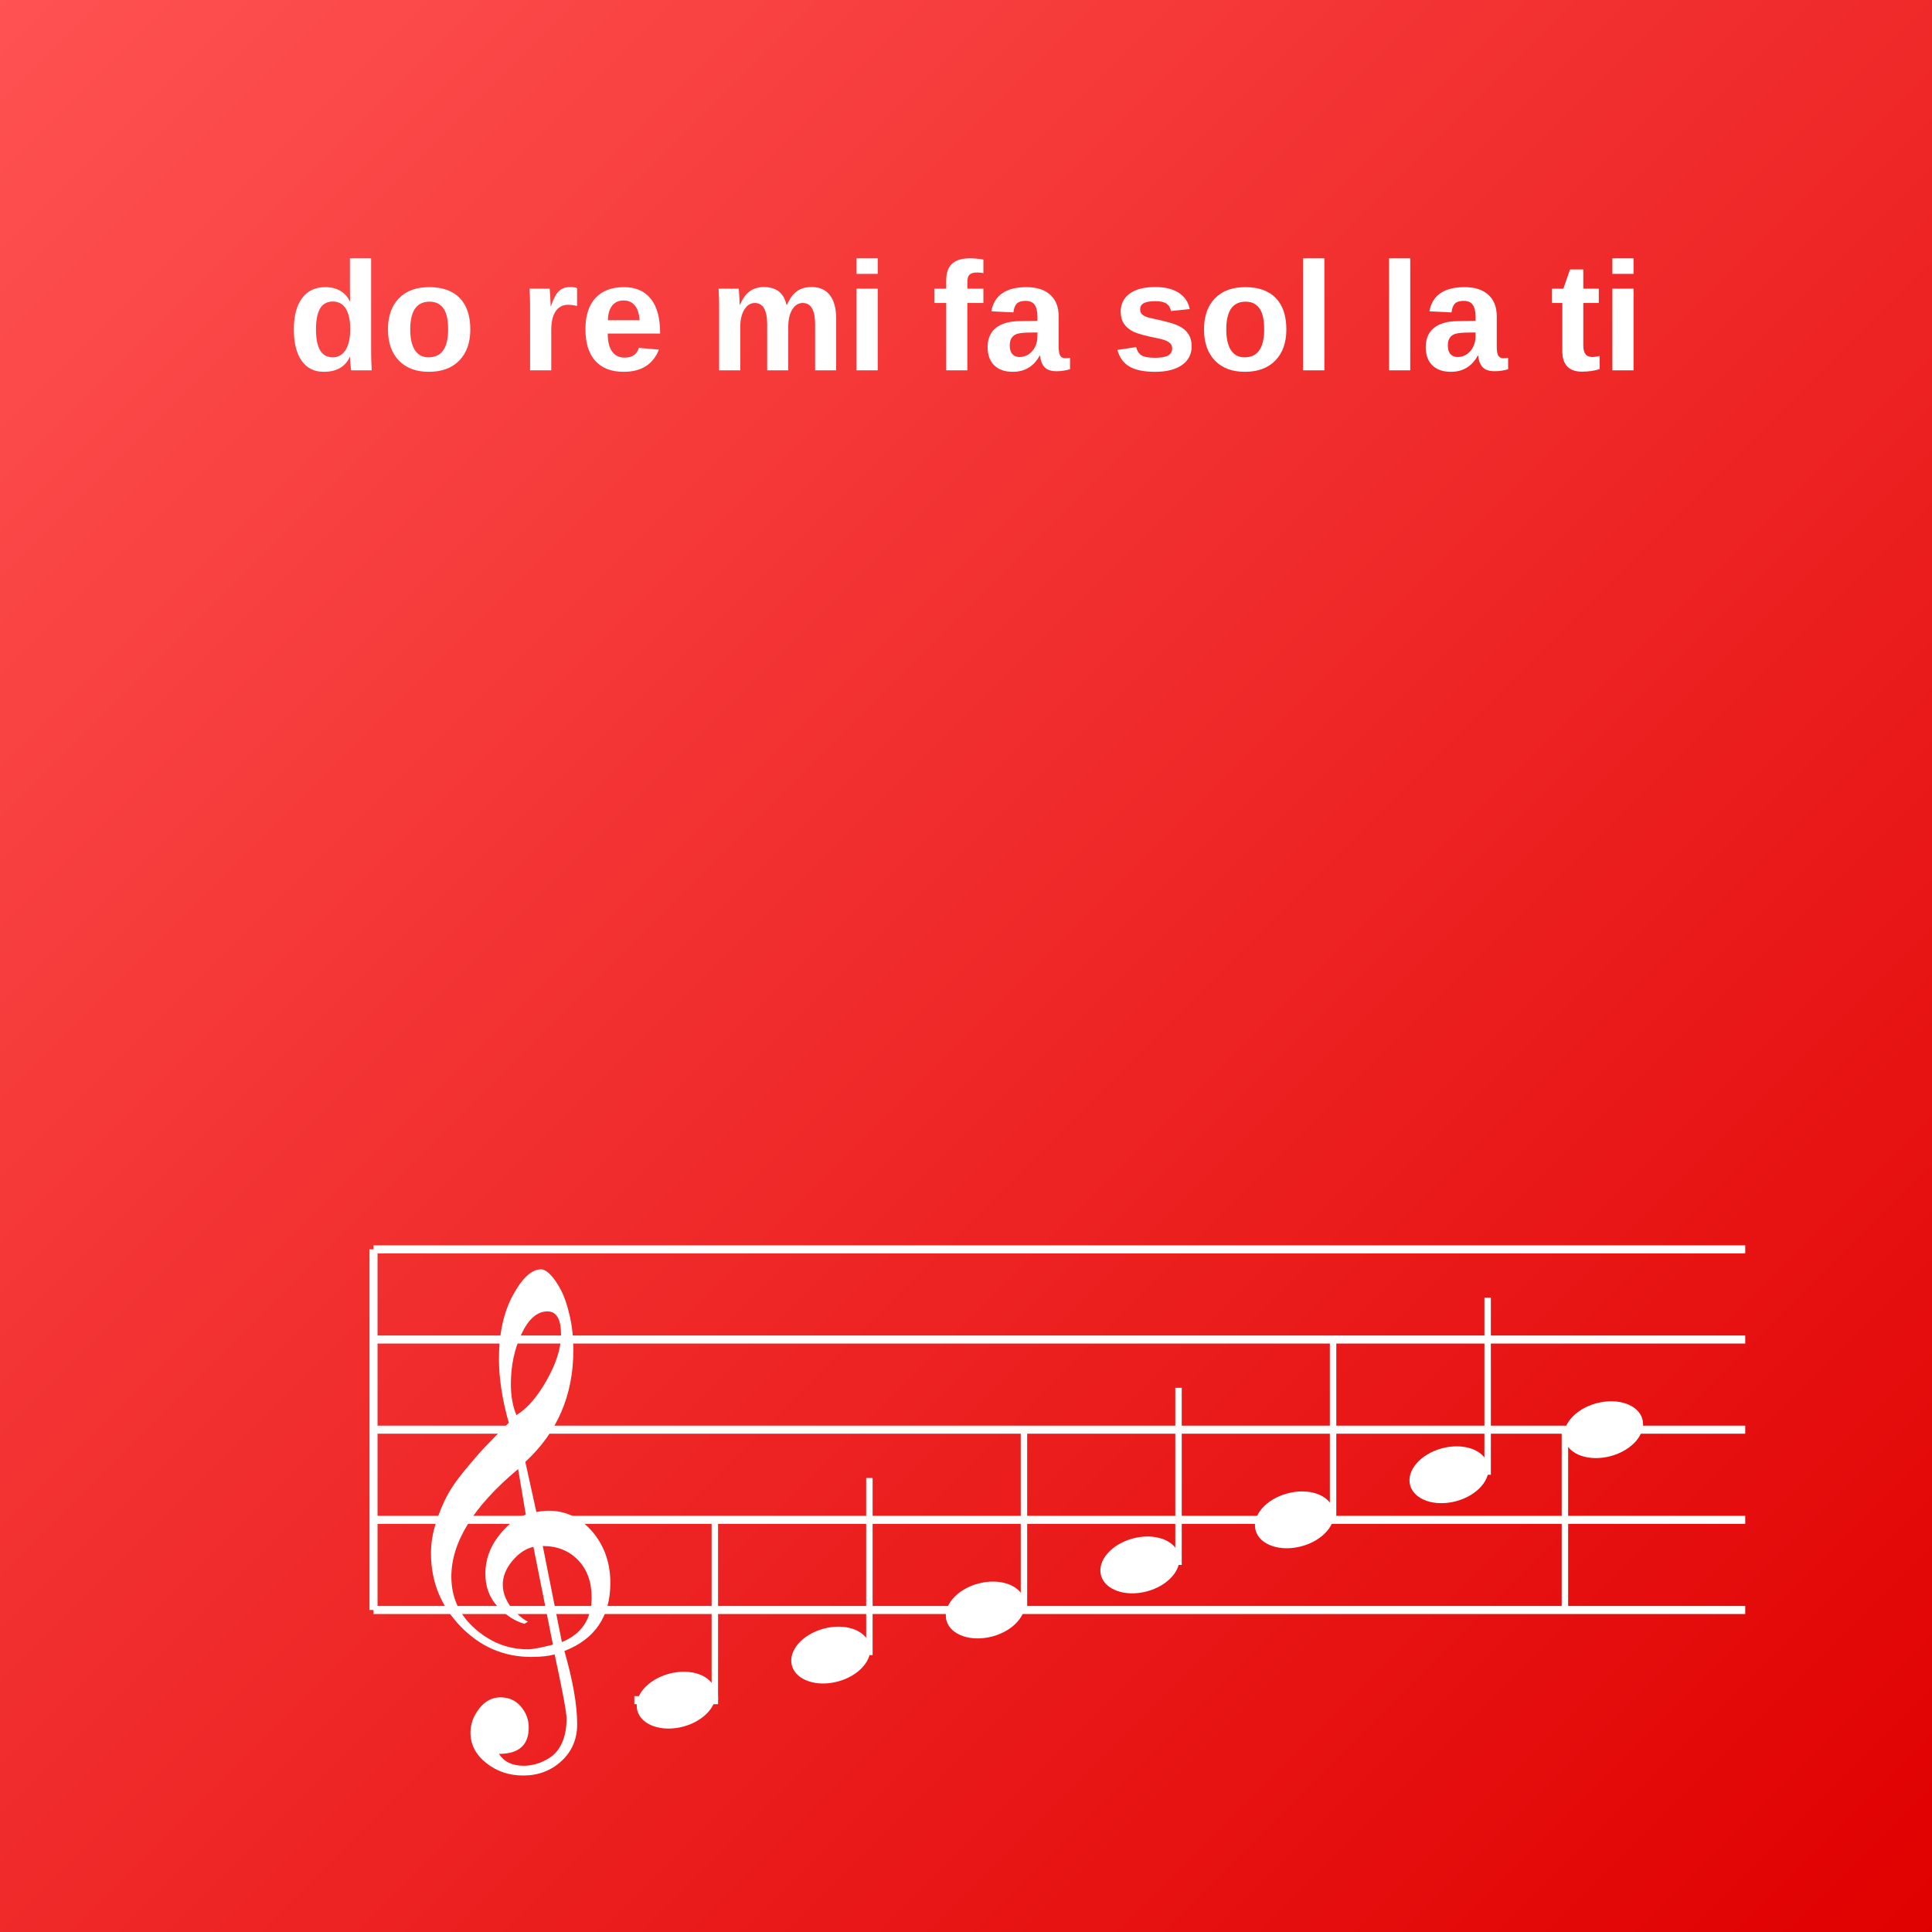
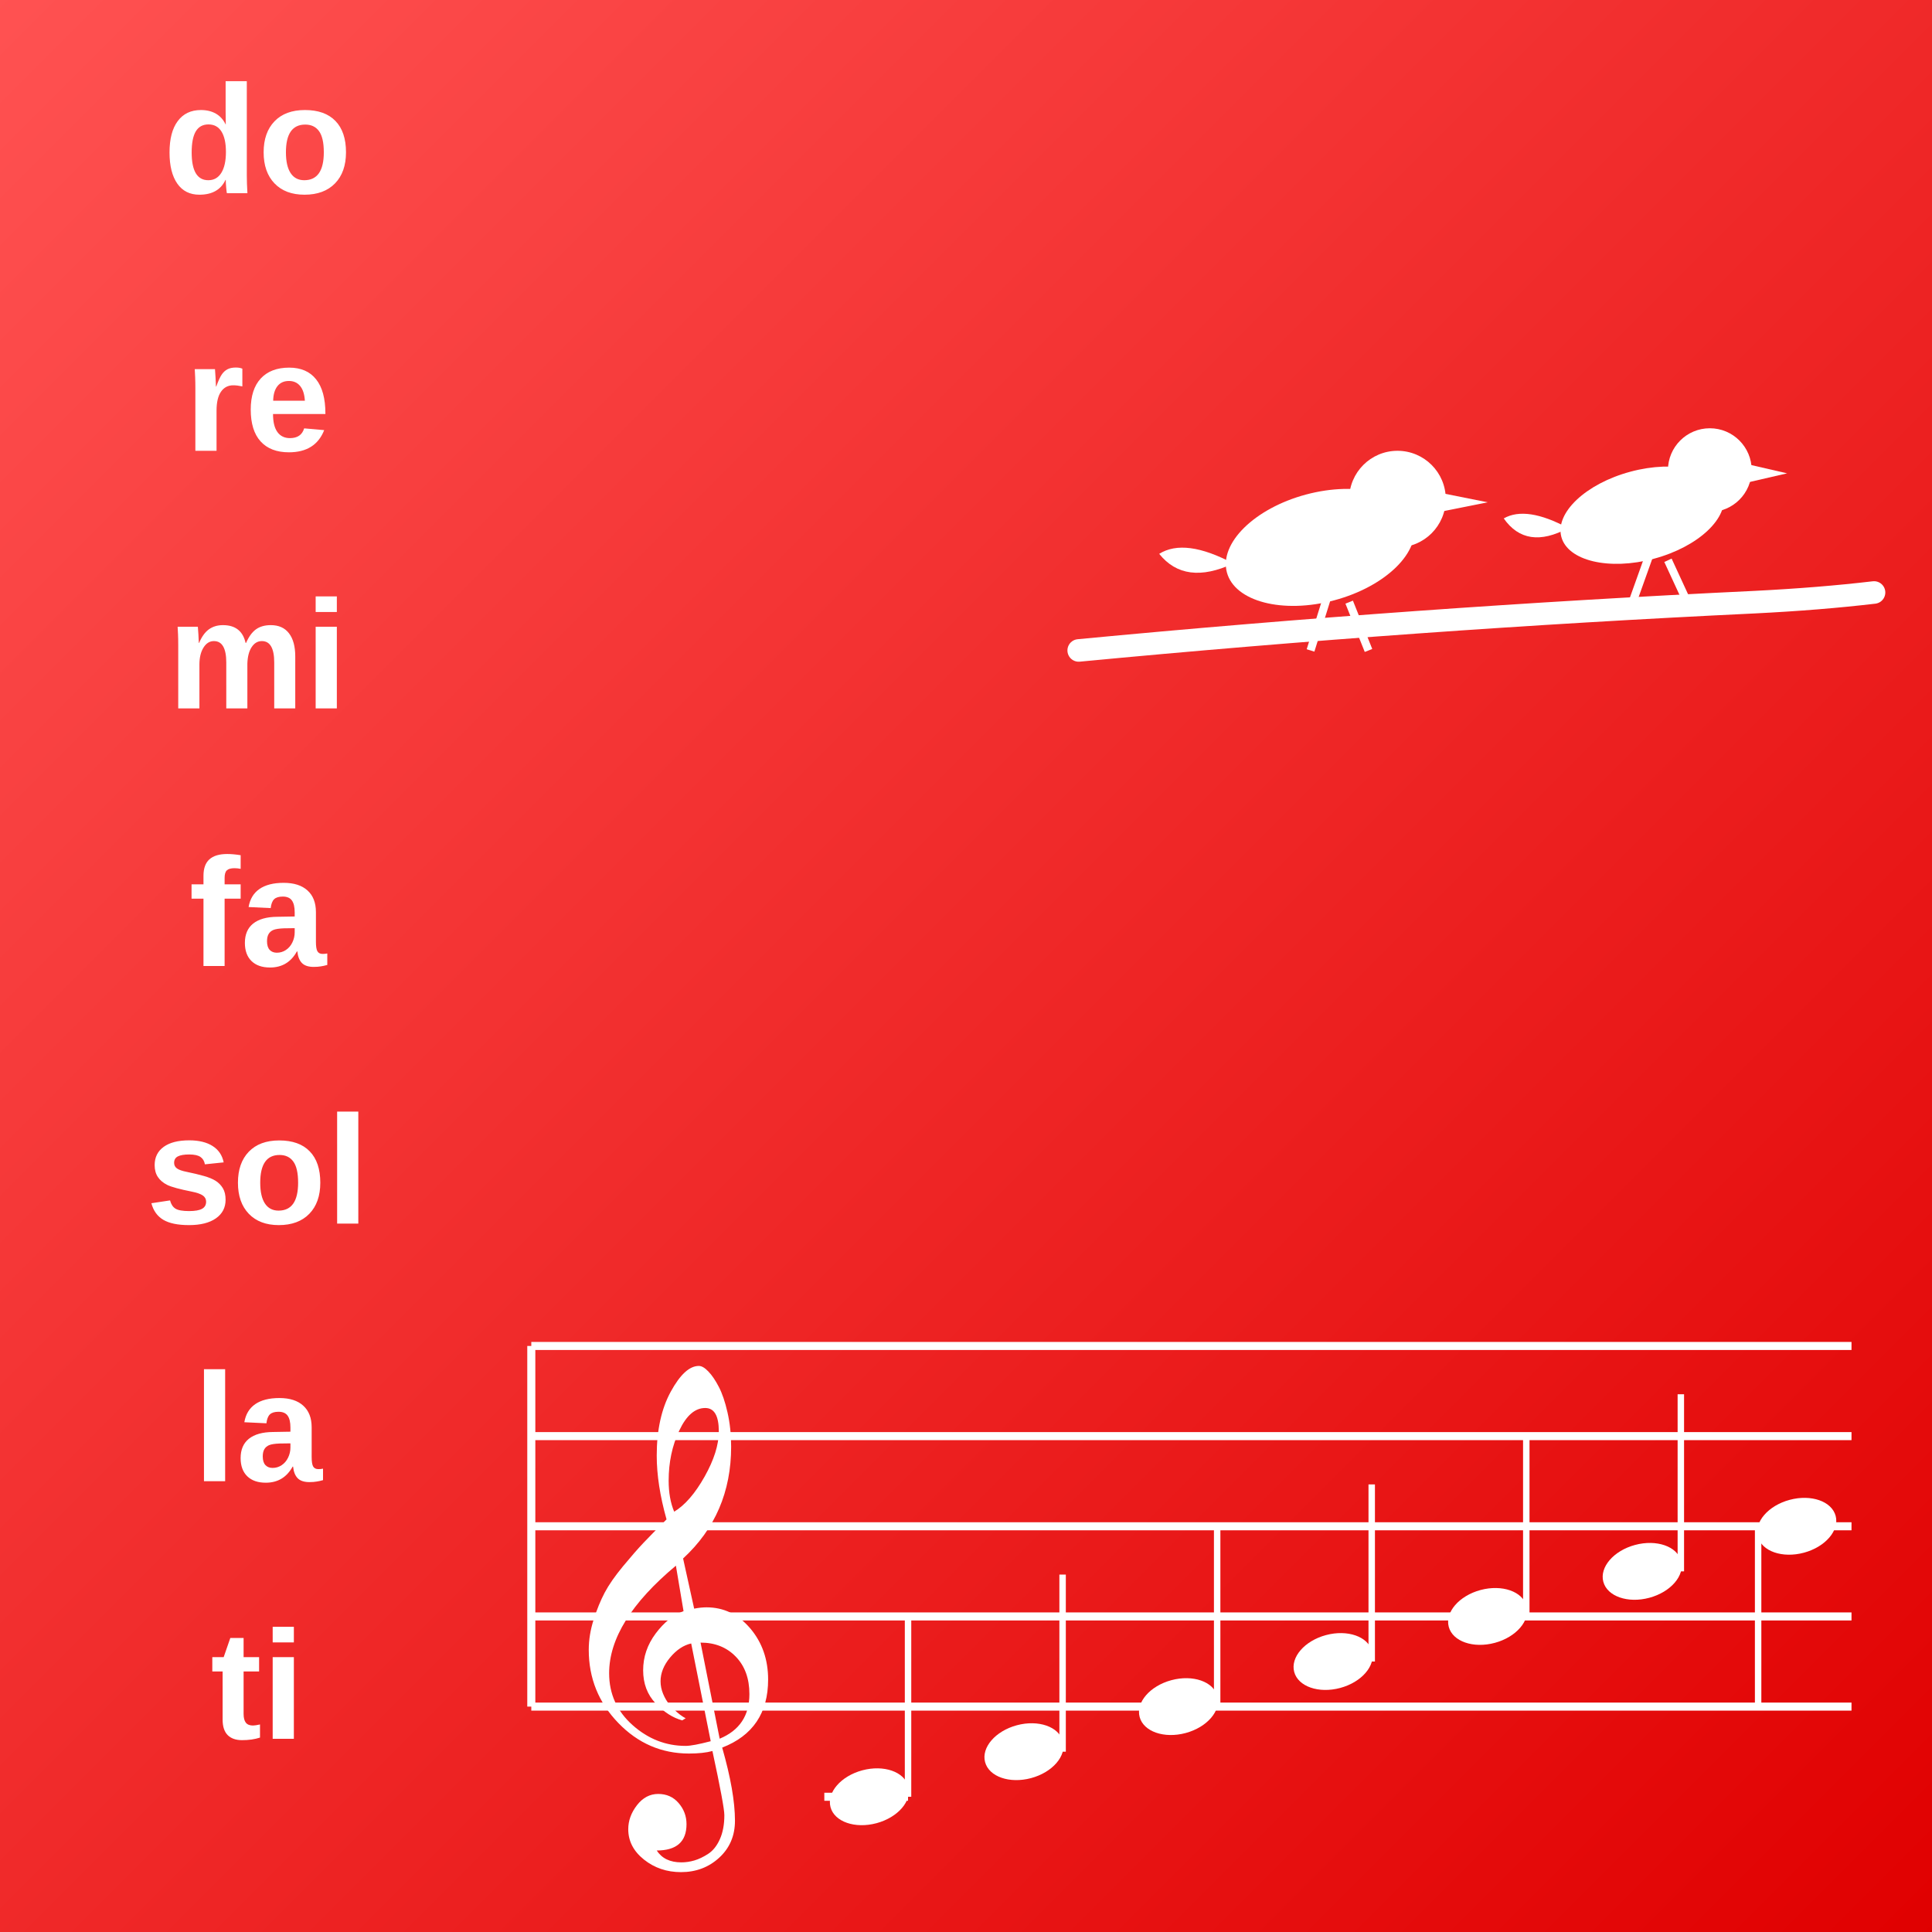
<svg xmlns="http://www.w3.org/2000/svg" width="600" height="600" viewBox="0 0 600 600">
  <defs>
    <linearGradient id="bg" x1="0%" y1="0%" x2="100%" y2="100%">
      <stop offset="0%" stop-color="#FF5252" />
      <stop offset="100%" stop-color="#E00000" />
    </linearGradient>
  </defs>
  <rect width="600" height="600" fill="url(#bg)" />
-   <text x="300" y="115" text-anchor="middle" font-size="48" font-weight="900" font-family="Arial,Helvetica,sans-serif" fill="white">do  re  mi  fa  sol  la  ti</text>
-   <line x1="116" y1="500" x2="542" y2="500" stroke="white" stroke-width="2.5" />
-   <line x1="116" y1="472" x2="542" y2="472" stroke="white" stroke-width="2.5" />
-   <line x1="116" y1="444" x2="542" y2="444" stroke="white" stroke-width="2.5" />
-   <line x1="116" y1="416" x2="542" y2="416" stroke="white" stroke-width="2.5" />
-   <line x1="116" y1="388" x2="542" y2="388" stroke="white" stroke-width="2.5" />
-   <line x1="116" y1="388" x2="116" y2="500" stroke="white" stroke-width="2.5" />
-   <text x="118" y="513" font-size="132" font-family="Georgia,Times New Roman,serif" fill="white">𝄞</text>
-   <line x1="197" y1="528" x2="223" y2="528" stroke="white" stroke-width="2.5" />
-   <ellipse cx="210" cy="528" rx="12.5" ry="8.5" fill="white" transform="rotate(-15,210,528)" />
-   <ellipse cx="258" cy="514" rx="12.5" ry="8.5" fill="white" transform="rotate(-15,258,514)" />
-   <ellipse cx="306" cy="500" rx="12.5" ry="8.5" fill="white" transform="rotate(-15,306,500)" />
-   <ellipse cx="354" cy="486" rx="12.5" ry="8.5" fill="white" transform="rotate(-15,354,486)" />
-   <ellipse cx="402" cy="472" rx="12.5" ry="8.5" fill="white" transform="rotate(-15,402,472)" />
-   <ellipse cx="450" cy="458" rx="12.5" ry="8.5" fill="white" transform="rotate(-15,450,458)" />
-   <ellipse cx="498" cy="444" rx="12.5" ry="8.5" fill="white" transform="rotate(-15,498,444)" />
-   <line x1="222" y1="528" x2="222" y2="473" stroke="white" stroke-width="2" />
-   <line x1="270" y1="514" x2="270" y2="459" stroke="white" stroke-width="2" />
-   <line x1="318" y1="500" x2="318" y2="445" stroke="white" stroke-width="2" />
-   <line x1="366" y1="486" x2="366" y2="431" stroke="white" stroke-width="2" />
-   <line x1="414" y1="472" x2="414" y2="417" stroke="white" stroke-width="2" />
-   <line x1="462" y1="458" x2="462" y2="403" stroke="white" stroke-width="2" />
-   <line x1="486" y1="444" x2="486" y2="499" stroke="white" stroke-width="2" />
+   <text x="80" y="60" text-anchor="middle" font-size="48" font-weight="900" font-family="Arial,Helvetica,sans-serif" fill="white">do</text>
+   <text x="80" y="140" text-anchor="middle" font-size="48" font-weight="900" font-family="Arial,Helvetica,sans-serif" fill="white">re</text>
+   <text x="80" y="220" text-anchor="middle" font-size="48" font-weight="900" font-family="Arial,Helvetica,sans-serif" fill="white">mi</text>
+   <text x="80" y="300" text-anchor="middle" font-size="48" font-weight="900" font-family="Arial,Helvetica,sans-serif" fill="white">fa</text>
+   <text x="80" y="380" text-anchor="middle" font-size="48" font-weight="900" font-family="Arial,Helvetica,sans-serif" fill="white">sol</text>
+   <text x="80" y="460" text-anchor="middle" font-size="48" font-weight="900" font-family="Arial,Helvetica,sans-serif" fill="white">la</text>
+   <text x="80" y="540" text-anchor="middle" font-size="48" font-weight="900" font-family="Arial,Helvetica,sans-serif" fill="white">ti</text>
+   <path d="M335,202 Q440,192 545,187 Q565,186 582,184" stroke="white" stroke-width="7" fill="none" stroke-linecap="round" />
+   <ellipse cx="410" cy="170" rx="30" ry="17" fill="white" transform="rotate(-15,410,170)" />
+   <circle cx="434" cy="155" r="15" fill="white" />
+   <path d="M447,153 L462,156 L447,159 Z" fill="white" />
+   <path d="M383,175 Q368,167 360,172 Q368,182 383,175 Z" fill="white" />
+   <line x1="412" y1="186" x2="407" y2="202" stroke="white" stroke-width="2.5" />
+   <line x1="419" y1="187" x2="425" y2="202" stroke="white" stroke-width="2.5" />
+   <ellipse cx="510" cy="160" rx="26" ry="14" fill="white" transform="rotate(-15,510,160)" />
+   <circle cx="531" cy="146" r="13" fill="white" />
+   <path d="M542,144 L555,147 L542,150 Z" fill="white" />
+   <path d="M487,164 Q474,157 467,161 Q474,171 487,164 Z" fill="white" />
+   <line x1="512" y1="173" x2="507" y2="187" stroke="white" stroke-width="2.5" />
+   <line x1="518" y1="174" x2="524" y2="187" stroke="white" stroke-width="2.5" />
+   <line x1="165" y1="530" x2="575" y2="530" stroke="white" stroke-width="2.5" />
+   <line x1="165" y1="502" x2="575" y2="502" stroke="white" stroke-width="2.5" />
+   <line x1="165" y1="474" x2="575" y2="474" stroke="white" stroke-width="2.5" />
+   <line x1="165" y1="446" x2="575" y2="446" stroke="white" stroke-width="2.5" />
+   <line x1="165" y1="418" x2="575" y2="418" stroke="white" stroke-width="2.5" />
+   <line x1="165" y1="418" x2="165" y2="530" stroke="white" stroke-width="2.5" />
+   <text x="167" y="543" font-size="132" font-family="Georgia,Times New Roman,serif" fill="white">𝄞</text>
+   <line x1="256" y1="558" x2="282" y2="558" stroke="white" stroke-width="2.5" />
+   <ellipse cx="270" cy="558" rx="12.5" ry="8.5" fill="white" transform="rotate(-15,270,558)" />
+   <ellipse cx="318" cy="544" rx="12.5" ry="8.5" fill="white" transform="rotate(-15,318,544)" />
+   <ellipse cx="366" cy="530" rx="12.5" ry="8.5" fill="white" transform="rotate(-15,366,530)" />
+   <ellipse cx="414" cy="516" rx="12.5" ry="8.5" fill="white" transform="rotate(-15,414,516)" />
+   <ellipse cx="462" cy="502" rx="12.5" ry="8.5" fill="white" transform="rotate(-15,462,502)" />
+   <ellipse cx="510" cy="488" rx="12.5" ry="8.5" fill="white" transform="rotate(-15,510,488)" />
+   <ellipse cx="558" cy="474" rx="12.5" ry="8.5" fill="white" transform="rotate(-15,558,474)" />
+   <line x1="282" y1="558" x2="282" y2="503" stroke="white" stroke-width="2" />
+   <line x1="330" y1="544" x2="330" y2="489" stroke="white" stroke-width="2" />
+   <line x1="378" y1="530" x2="378" y2="475" stroke="white" stroke-width="2" />
+   <line x1="426" y1="516" x2="426" y2="461" stroke="white" stroke-width="2" />
+   <line x1="474" y1="502" x2="474" y2="447" stroke="white" stroke-width="2" />
+   <line x1="522" y1="488" x2="522" y2="433" stroke="white" stroke-width="2" />
+   <line x1="546" y1="474" x2="546" y2="529" stroke="white" stroke-width="2" />
</svg>
